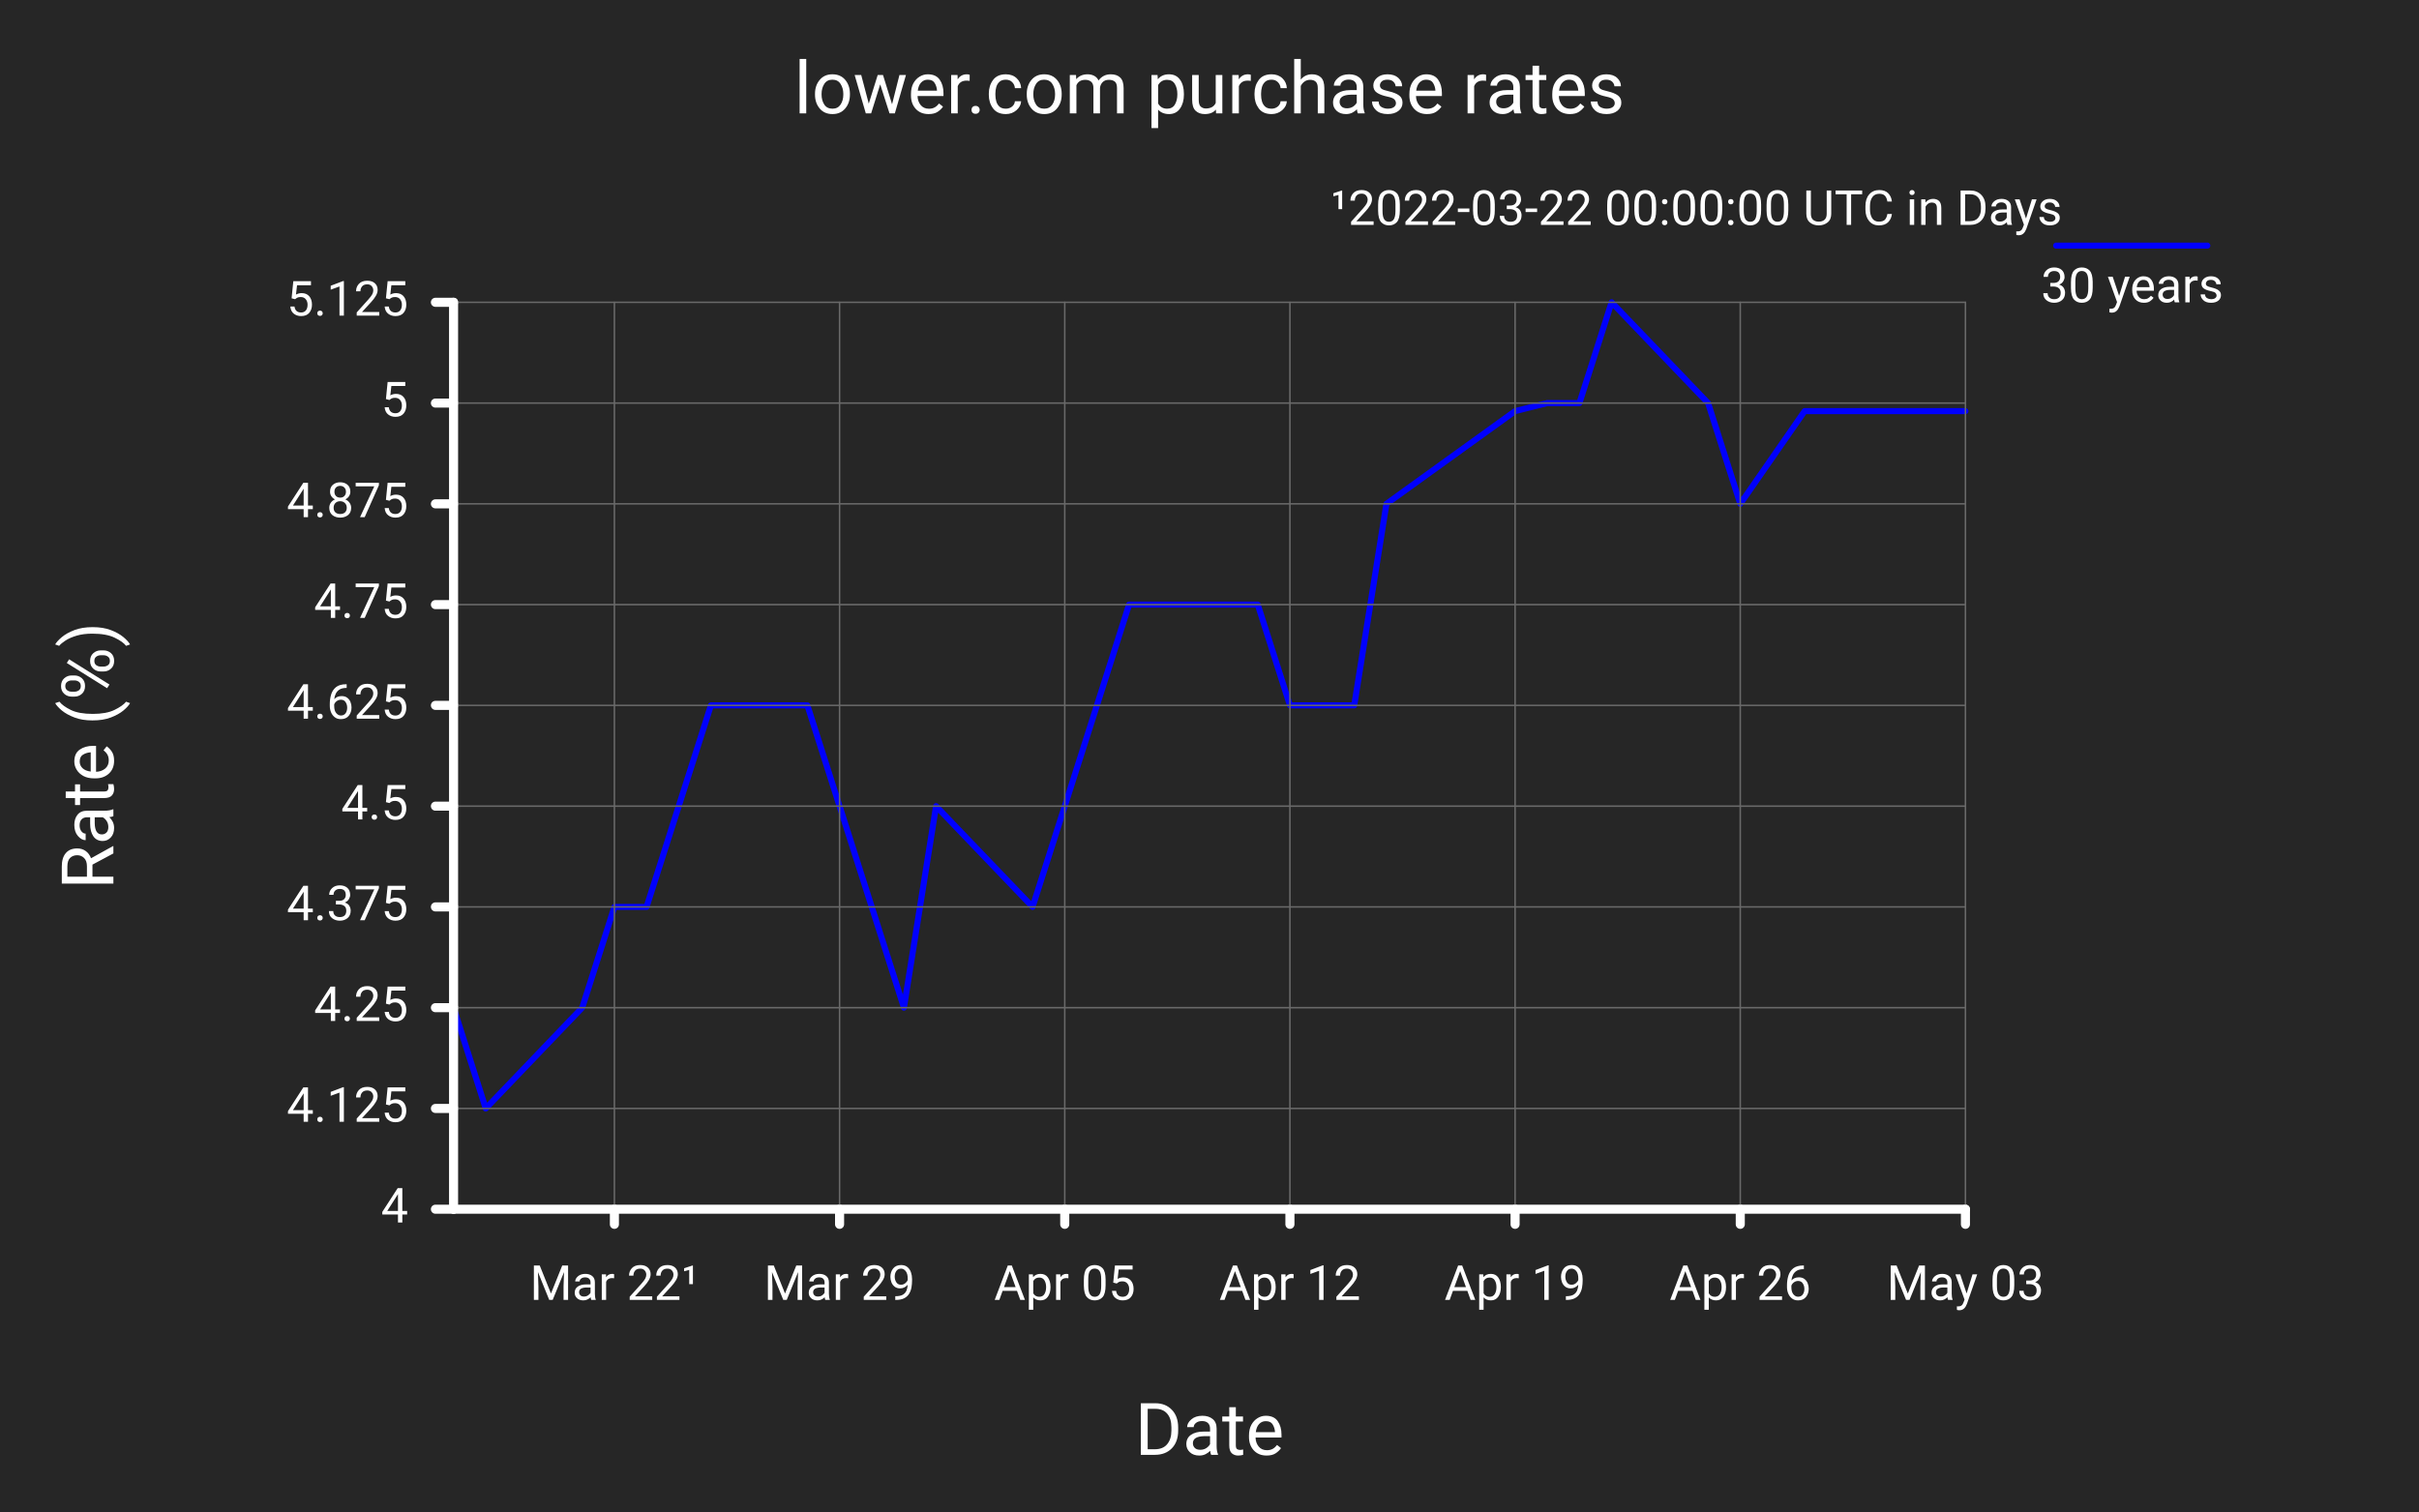
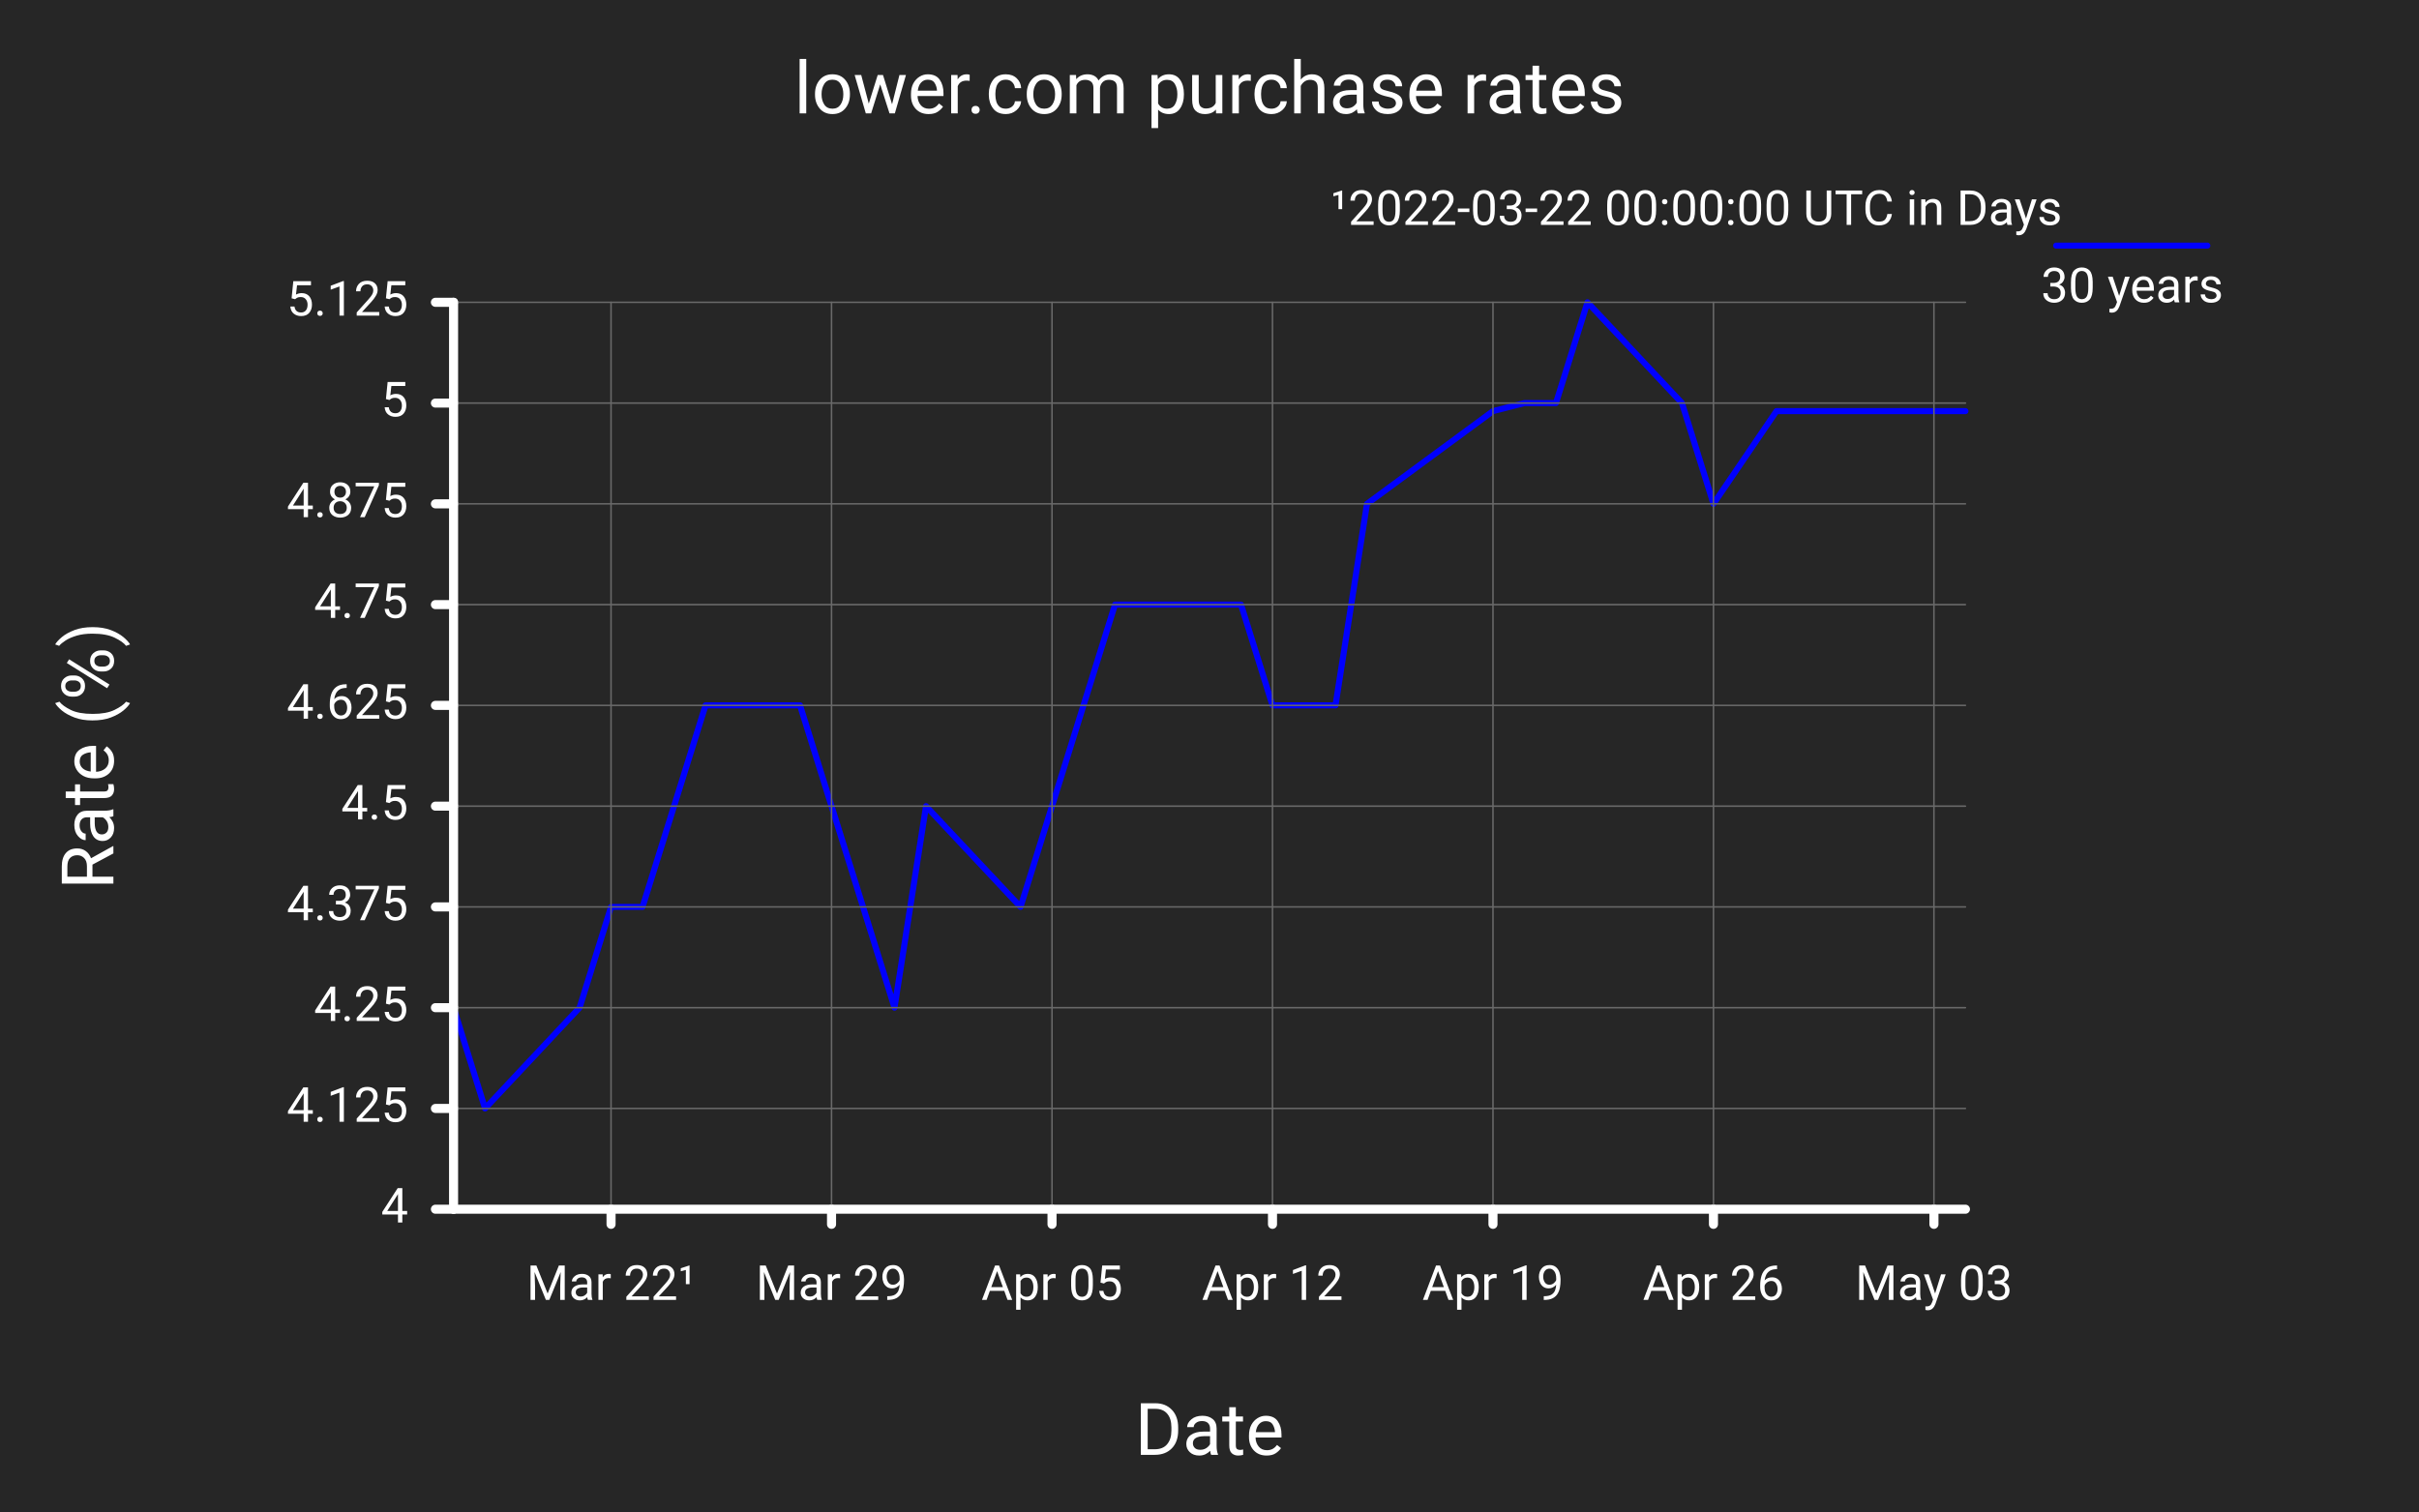
<svg xmlns="http://www.w3.org/2000/svg" class="poloto" width="800" height="500" viewBox="0 0 800 500">
  <style>.poloto{stroke-linecap:round;stroke-linejoin:round;font-family:Roboto,sans-serif;font-size:16px;}.poloto_background{fill:#262626;}.poloto_scatter{stroke-width:7}.poloto_tick_line{stroke:dimgray;stroke-width:0.5}.poloto_line{stroke-width:2}.poloto_text{fill: white;}.poloto_axis_lines{stroke: white;stroke-width:3;fill:none;stroke-dasharray:none}.poloto_title{font-size:24px;dominant-baseline:start;text-anchor:middle;}.poloto_xname{font-size:24px;dominant-baseline:start;text-anchor:middle;}.poloto_yname{font-size:24px;dominant-baseline:start;text-anchor:middle;}.poloto0stroke{stroke:blue;}.poloto1stroke{stroke:red;}.poloto2stroke{stroke:green;}.poloto3stroke{stroke:gold;}.poloto4stroke{stroke:aqua;}.poloto5stroke{stroke:lime;}.poloto6stroke{stroke:orange;}.poloto7stroke{stroke:chocolate;}.poloto0fill{fill:blue;}.poloto1fill{fill:red;}.poloto2fill{fill:green;}.poloto3fill{fill:gold;}.poloto4fill{fill:aqua;}.poloto5fill{fill:lime;}.poloto6fill{fill:orange;}.poloto7fill{fill:chocolate;}</style>
  <circle r="1e5" class="poloto_background" />
  <text class="poloto_text poloto_legend_text" x="675" y="100">30 years</text>
  <line class="poloto_line poloto_legend_icon poloto0stroke poloto0legend" stroke="black" x1="680" x2="730" y1="81.25" y2="81.25" />
-   <path class="poloto_line poloto0stroke" fill="none" stroke="black" d=" M 150.00 333.33 L 160.64 366.67 L 192.55 333.33 L 203.19 300.00 L 213.83 300.00 L 213.83 300.00 L 235.11 233.33 L 267.02 233.33 L 277.66 266.67 L 288.30 300.00 L 298.94 333.33 L 309.57 266.67 L 341.49 300.00 L 352.13 266.67 L 362.77 233.33 L 373.40 200.00 L 384.04 200.00 L 415.96 200.00 L 426.60 233.33 L 437.23 233.33 L 447.87 233.33 L 458.51 166.67 L 501.06 136.00 L 511.70 133.33 L 522.34 133.33 L 532.98 100.00 L 564.89 133.33 L 575.53 166.67 L 596.81 136.00 L 607.45 136.00 L 639.36 136.00 L 650.00 136.00" />
+   <path class="poloto_line poloto0stroke" fill="none" stroke="black" d=" M 150.00 333.33 L 160.42 366.67 L 191.67 333.33 L 202.08 300.00 L 212.50 300.00 L 212.50 300.00 L 233.33 233.33 L 264.58 233.33 L 275.00 266.67 L 285.42 300.00 L 295.83 333.33 L 306.25 266.67 L 337.50 300.00 L 347.92 266.67 L 358.33 233.33 L 368.75 200.00 L 379.17 200.00 L 410.42 200.00 L 420.83 233.33 L 431.25 233.33 L 441.67 233.33 L 452.08 166.67 L 493.75 136.00 L 504.17 133.33 L 514.58 133.33 L 525.00 100.00 L 556.25 133.33 L 566.67 166.67 L 587.50 136.00 L 597.92 136.00 L 629.17 136.00 L 639.58 136.00 L 650.00 136.00" />
  <text class="poloto_labels poloto_text poloto_title" x="400" y="37.5">lower.com purchase rates</text>
  <text class="poloto_labels poloto_text poloto_xname" x="400" y="481.25">Date</text>
  <text class="poloto_labels poloto_text poloto_yname" transform="rotate(-90,37.5,250)" x="37.5" y="250">Rate (%)</text>
  <text class="poloto_tick_labels poloto_text" dominant-baseline="middle" text-anchor="start" x="150" y="70" />
  <line class="poloto_axis_lines" stroke="black" x1="150" x2="144" y1="400" y2="400" />
  <line class="poloto_tick_line" stroke="black" x1="150" x2="650" y1="400" y2="400" />
  <text class="poloto_tick_labels poloto_text" dominant-baseline="middle" text-anchor="end" x="135" y="400">4</text>
  <line class="poloto_axis_lines" stroke="black" x1="150" x2="144" y1="366.667" y2="366.667" />
  <line class="poloto_tick_line" stroke="black" x1="150" x2="650" y1="366.667" y2="366.667" />
  <text class="poloto_tick_labels poloto_text" dominant-baseline="middle" text-anchor="end" x="135" y="366.667">4.125</text>
  <line class="poloto_axis_lines" stroke="black" x1="150" x2="144" y1="333.333" y2="333.333" />
  <line class="poloto_tick_line" stroke="black" x1="150" x2="650" y1="333.333" y2="333.333" />
  <text class="poloto_tick_labels poloto_text" dominant-baseline="middle" text-anchor="end" x="135" y="333.333">4.25</text>
  <line class="poloto_axis_lines" stroke="black" x1="150" x2="144" y1="300" y2="300" />
  <line class="poloto_tick_line" stroke="black" x1="150" x2="650" y1="300" y2="300" />
  <text class="poloto_tick_labels poloto_text" dominant-baseline="middle" text-anchor="end" x="135" y="300">4.375</text>
  <line class="poloto_axis_lines" stroke="black" x1="150" x2="144" y1="266.667" y2="266.667" />
  <line class="poloto_tick_line" stroke="black" x1="150" x2="650" y1="266.667" y2="266.667" />
  <text class="poloto_tick_labels poloto_text" dominant-baseline="middle" text-anchor="end" x="135" y="266.667">4.5</text>
  <line class="poloto_axis_lines" stroke="black" x1="150" x2="144" y1="233.333" y2="233.333" />
  <line class="poloto_tick_line" stroke="black" x1="150" x2="650" y1="233.333" y2="233.333" />
  <text class="poloto_tick_labels poloto_text" dominant-baseline="middle" text-anchor="end" x="135" y="233.333">4.625</text>
  <line class="poloto_axis_lines" stroke="black" x1="150" x2="144" y1="200" y2="200" />
  <line class="poloto_tick_line" stroke="black" x1="150" x2="650" y1="200" y2="200" />
  <text class="poloto_tick_labels poloto_text" dominant-baseline="middle" text-anchor="end" x="135" y="200">4.75</text>
  <line class="poloto_axis_lines" stroke="black" x1="150" x2="144" y1="166.667" y2="166.667" />
  <line class="poloto_tick_line" stroke="black" x1="150" x2="650" y1="166.667" y2="166.667" />
  <text class="poloto_tick_labels poloto_text" dominant-baseline="middle" text-anchor="end" x="135" y="166.667">4.875</text>
  <line class="poloto_axis_lines" stroke="black" x1="150" x2="144" y1="133.333" y2="133.333" />
  <line class="poloto_tick_line" stroke="black" x1="150" x2="650" y1="133.333" y2="133.333" />
  <text class="poloto_tick_labels poloto_text" dominant-baseline="middle" text-anchor="end" x="135" y="133.333">5</text>
  <line class="poloto_axis_lines" stroke="black" x1="150" x2="144" y1="100" y2="100" />
  <line class="poloto_tick_line" stroke="black" x1="150" x2="650" y1="100" y2="100" />
  <text class="poloto_tick_labels poloto_text" dominant-baseline="middle" text-anchor="end" x="135" y="100">5.125</text>
  <text class="poloto_tick_labels poloto_text" dominant-baseline="middle" text-anchor="start" x="440" y="70">¹2022-03-22 00:00:00 UTC in Days</text>
-   <line class="poloto_axis_lines" stroke="black" x1="203.191" x2="203.191" y1="400" y2="405" />
-   <line class="poloto_tick_line" stroke="black" x1="203.191" x2="203.191" y1="400" y2="100" />
-   <text class="poloto_tick_labels poloto_text" dominant-baseline="start" text-anchor="middle" x="203.191" y="430">Mar 22¹</text>
-   <line class="poloto_axis_lines" stroke="black" x1="277.66" x2="277.66" y1="400" y2="405" />
-   <line class="poloto_tick_line" stroke="black" x1="277.66" x2="277.66" y1="400" y2="100" />
-   <text class="poloto_tick_labels poloto_text" dominant-baseline="start" text-anchor="middle" x="277.66" y="430">Mar 29</text>
-   <line class="poloto_axis_lines" stroke="black" x1="352.128" x2="352.128" y1="400" y2="405" />
-   <line class="poloto_tick_line" stroke="black" x1="352.128" x2="352.128" y1="400" y2="100" />
-   <text class="poloto_tick_labels poloto_text" dominant-baseline="start" text-anchor="middle" x="352.128" y="430">Apr 05</text>
-   <line class="poloto_axis_lines" stroke="black" x1="426.596" x2="426.596" y1="400" y2="405" />
-   <line class="poloto_tick_line" stroke="black" x1="426.596" x2="426.596" y1="400" y2="100" />
-   <text class="poloto_tick_labels poloto_text" dominant-baseline="start" text-anchor="middle" x="426.596" y="430">Apr 12</text>
-   <line class="poloto_axis_lines" stroke="black" x1="501.064" x2="501.064" y1="400" y2="405" />
-   <line class="poloto_tick_line" stroke="black" x1="501.064" x2="501.064" y1="400" y2="100" />
-   <text class="poloto_tick_labels poloto_text" dominant-baseline="start" text-anchor="middle" x="501.064" y="430">Apr 19</text>
-   <line class="poloto_axis_lines" stroke="black" x1="575.532" x2="575.532" y1="400" y2="405" />
-   <line class="poloto_tick_line" stroke="black" x1="575.532" x2="575.532" y1="400" y2="100" />
-   <text class="poloto_tick_labels poloto_text" dominant-baseline="start" text-anchor="middle" x="575.532" y="430">Apr 26</text>
-   <line class="poloto_axis_lines" stroke="black" x1="650" x2="650" y1="400" y2="405" />
-   <line class="poloto_tick_line" stroke="black" x1="650" x2="650" y1="400" y2="100" />
-   <text class="poloto_tick_labels poloto_text" dominant-baseline="start" text-anchor="middle" x="650" y="430">May 03</text>
+   <line class="poloto_axis_lines" stroke="black" x1="202.083" x2="202.083" y1="400" y2="405" />
+   <line class="poloto_tick_line" stroke="black" x1="202.083" x2="202.083" y1="400" y2="100" />
+   <text class="poloto_tick_labels poloto_text" dominant-baseline="start" text-anchor="middle" x="202.083" y="430">Mar 22¹</text>
+   <line class="poloto_axis_lines" stroke="black" x1="275" x2="275" y1="400" y2="405" />
+   <line class="poloto_tick_line" stroke="black" x1="275" x2="275" y1="400" y2="100" />
+   <text class="poloto_tick_labels poloto_text" dominant-baseline="start" text-anchor="middle" x="275" y="430">Mar 29</text>
+   <line class="poloto_axis_lines" stroke="black" x1="347.917" x2="347.917" y1="400" y2="405" />
+   <line class="poloto_tick_line" stroke="black" x1="347.917" x2="347.917" y1="400" y2="100" />
+   <text class="poloto_tick_labels poloto_text" dominant-baseline="start" text-anchor="middle" x="347.917" y="430">Apr 05</text>
+   <line class="poloto_axis_lines" stroke="black" x1="420.833" x2="420.833" y1="400" y2="405" />
+   <line class="poloto_tick_line" stroke="black" x1="420.833" x2="420.833" y1="400" y2="100" />
+   <text class="poloto_tick_labels poloto_text" dominant-baseline="start" text-anchor="middle" x="420.833" y="430">Apr 12</text>
+   <line class="poloto_axis_lines" stroke="black" x1="493.75" x2="493.75" y1="400" y2="405" />
+   <line class="poloto_tick_line" stroke="black" x1="493.75" x2="493.75" y1="400" y2="100" />
+   <text class="poloto_tick_labels poloto_text" dominant-baseline="start" text-anchor="middle" x="493.75" y="430">Apr 19</text>
+   <line class="poloto_axis_lines" stroke="black" x1="566.667" x2="566.667" y1="400" y2="405" />
+   <line class="poloto_tick_line" stroke="black" x1="566.667" x2="566.667" y1="400" y2="100" />
+   <text class="poloto_tick_labels poloto_text" dominant-baseline="start" text-anchor="middle" x="566.667" y="430">Apr 26</text>
+   <line class="poloto_axis_lines" stroke="black" x1="639.583" x2="639.583" y1="400" y2="405" />
+   <line class="poloto_tick_line" stroke="black" x1="639.583" x2="639.583" y1="400" y2="100" />
+   <text class="poloto_tick_labels poloto_text" dominant-baseline="start" text-anchor="middle" x="639.583" y="430">May 03</text>
  <path stroke="black" fill="none" class="poloto_axis_lines" d=" M 150 400 L 650 400" />
  <path stroke="black" fill="none" class="poloto_axis_lines" d=" M 150 400 L 150 100" />
</svg>
